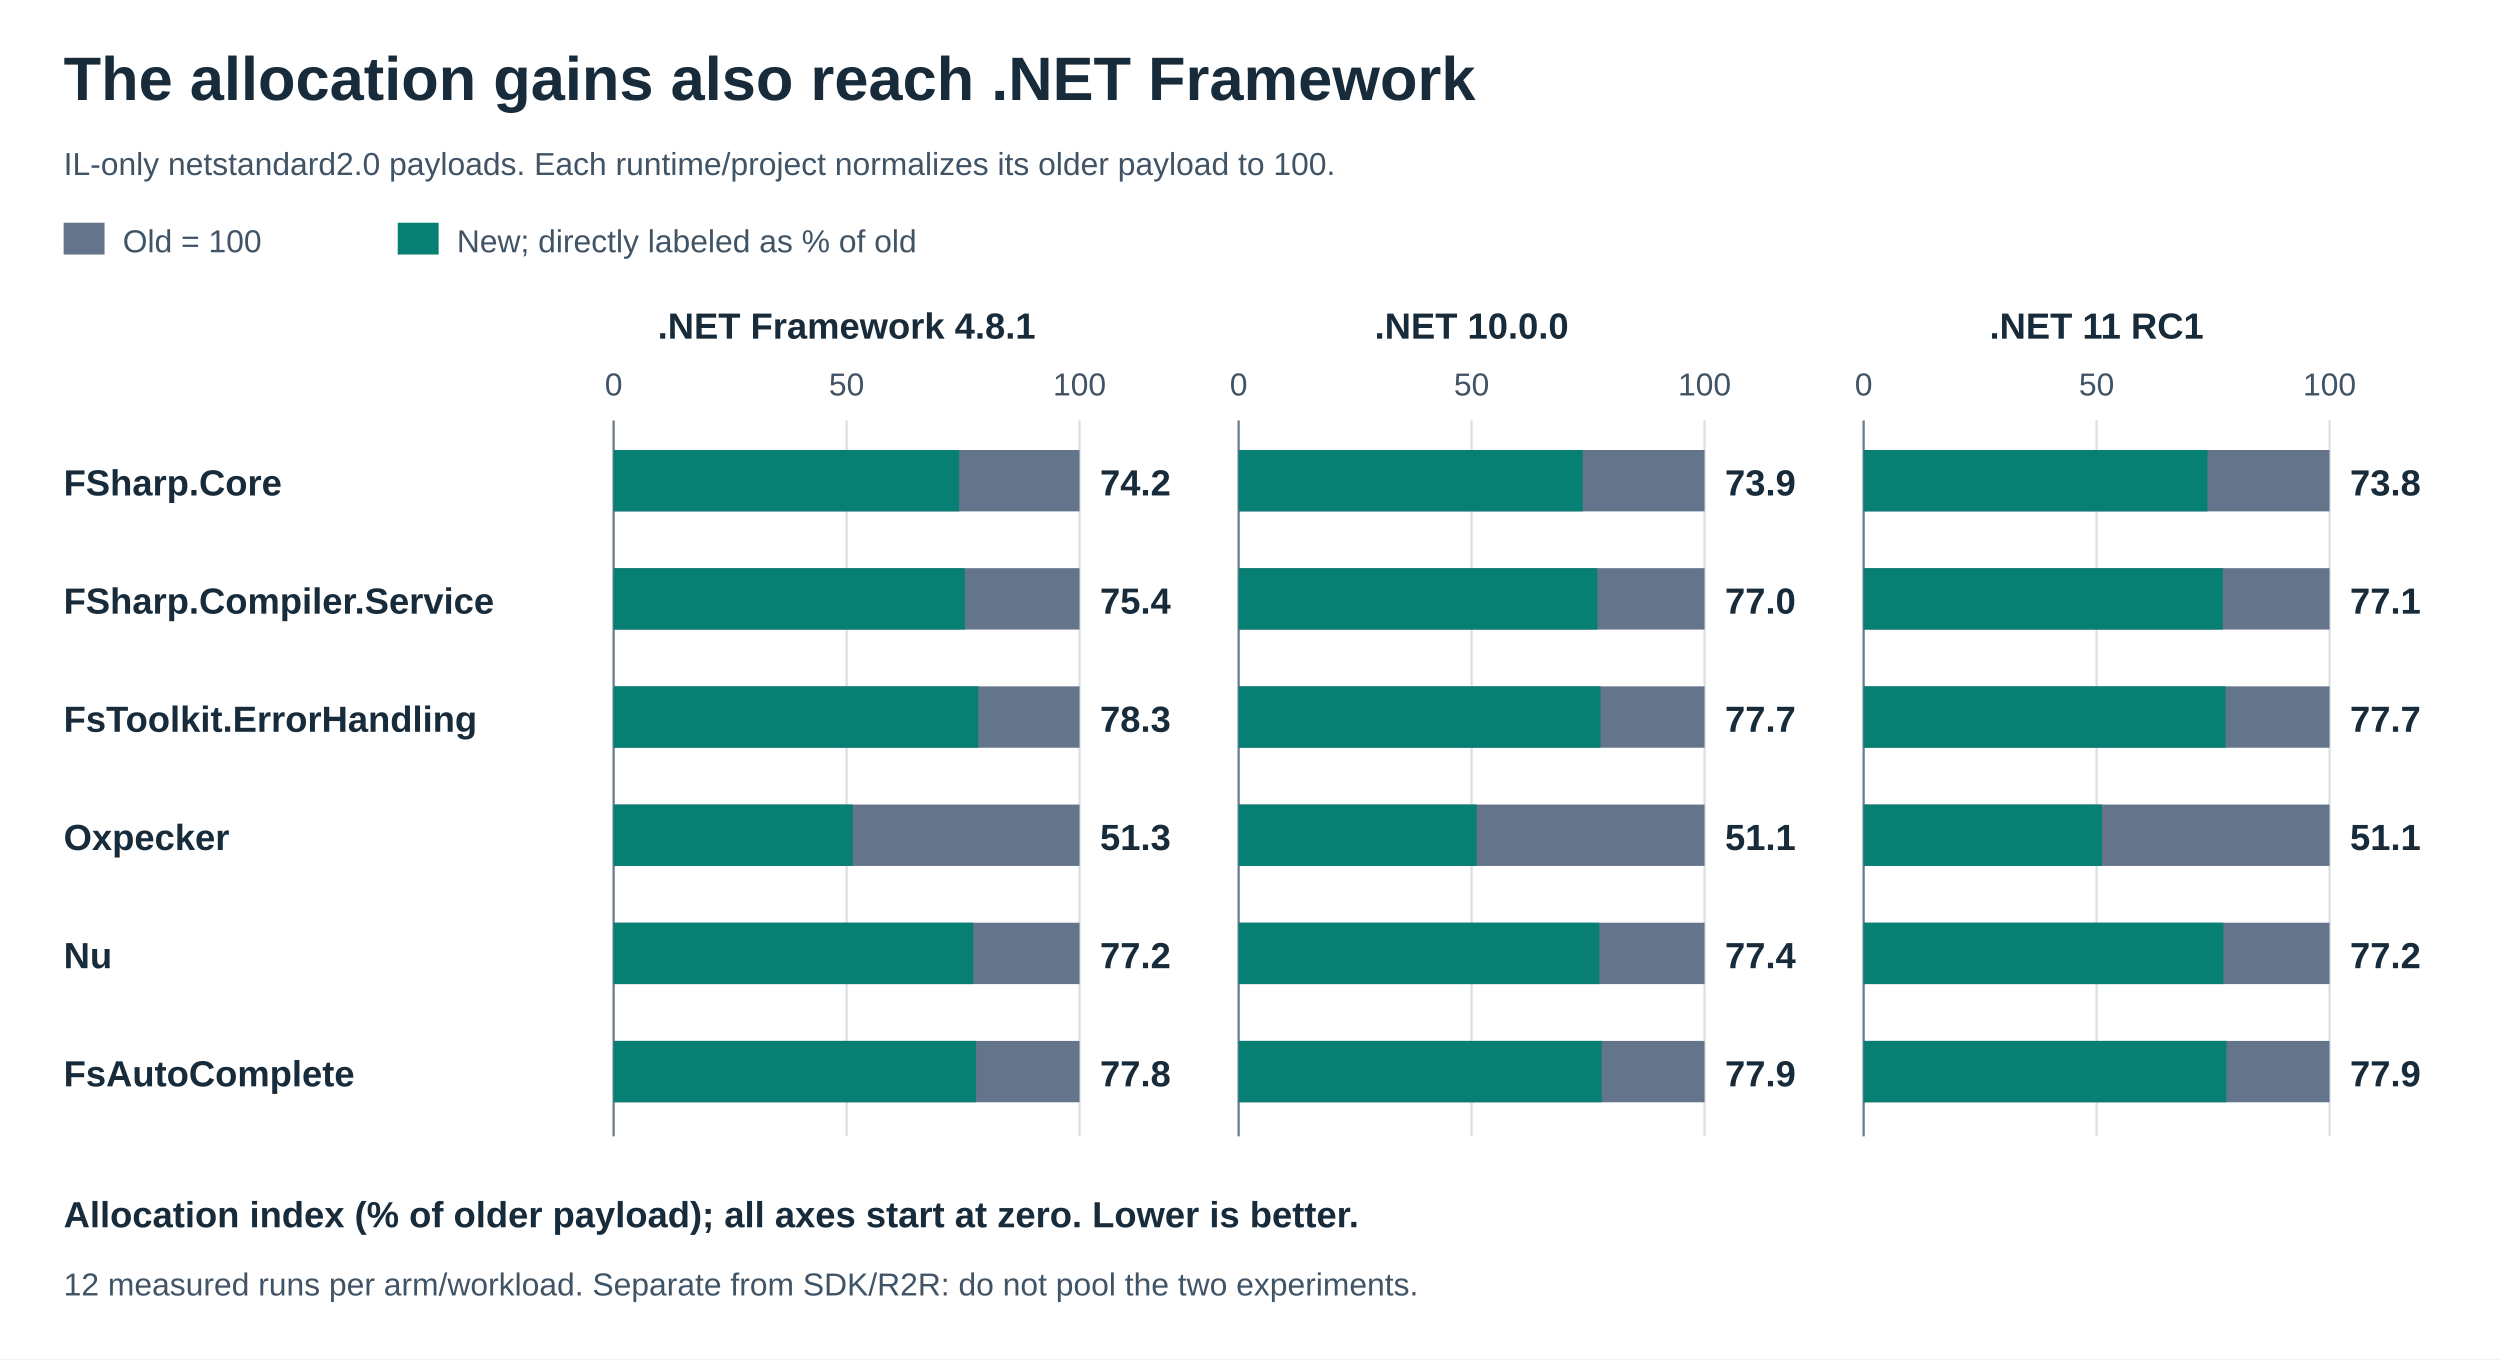
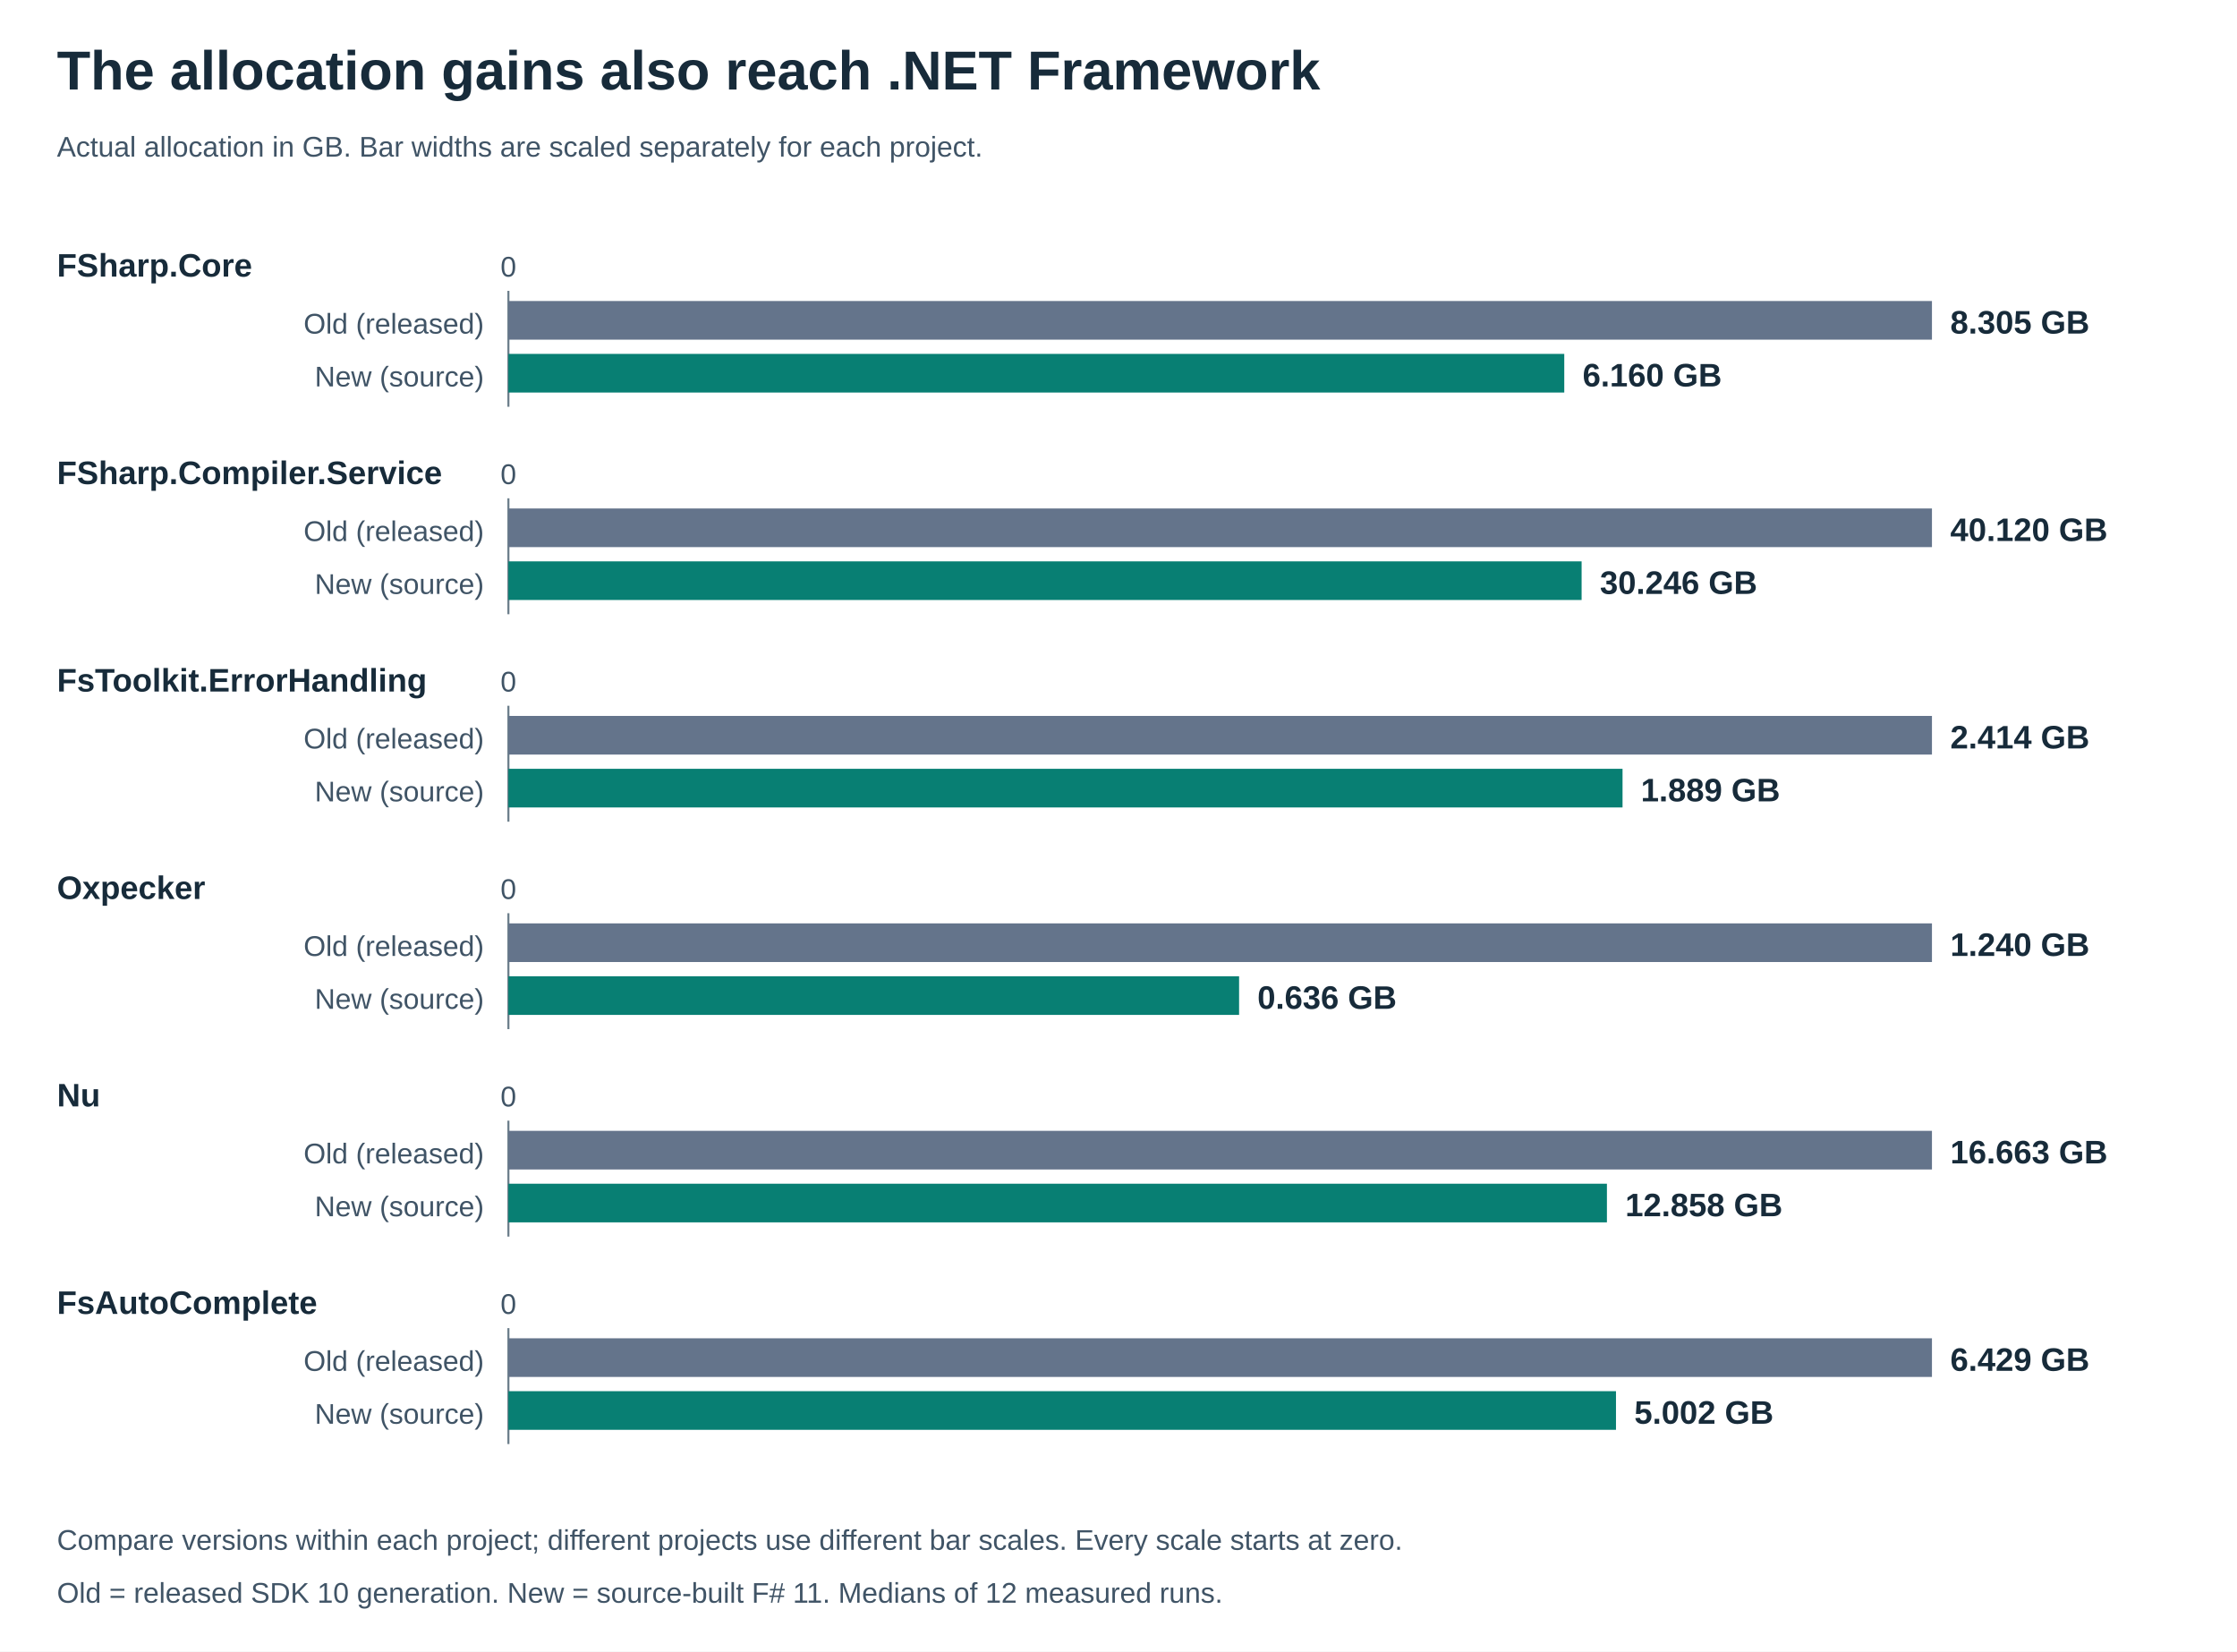
- <svg xmlns="http://www.w3.org/2000/svg" width="1100" height="598" viewBox="0 0 1100 598" role="img" aria-labelledby="title desc">
+ <svg xmlns="http://www.w3.org/2000/svg" width="1100" height="812" viewBox="0 0 1100 812" role="img" aria-labelledby="title desc">
  <style>text{font-family:Segoe UI,Arial,sans-serif;font-size:16px;fill:#172b3a}.title{font-size:27px;font-weight:700}.label{font-weight:600}.small{font-size:14px;fill:#405466}.grid{stroke:#d7e0e6;stroke-width:1}.axis{stroke:#6b7d8a;stroke-width:1}</style>
-   <rect width="1100" height="598" fill="#fff" />
+   <rect width="1100" height="812" fill="#fff" />
  <text x="28" y="44" class="title" text-anchor="start">The allocation gains also reach .NET Framework</text>
-   <text x="28" y="77" class="small" text-anchor="start">IL-only netstandard2.0 payloads. Each runtime/project normalizes its older payload to 100.</text>
-   <rect x="28" y="98" width="18.000" height="14" fill="#64748b" />
-   <text x="54" y="111" class="small" text-anchor="start">Old = 100</text>
-   <rect x="175" y="98" width="18.000" height="14" fill="#087f73" />
-   <text x="201" y="111" class="small" text-anchor="start">New; directly labeled as % of old</text>
-   <text x="372.5" y="149" class="label" text-anchor="middle">.NET Framework 4.8.1</text>
-   <line x1="270" y1="185" x2="270" y2="500" class="axis" />
-   <text x="270" y="174" class="small" text-anchor="middle">0</text>
-   <line x1="372.5" y1="185" x2="372.5" y2="500" class="grid" />
-   <text x="372.5" y="174" class="small" text-anchor="middle">50</text>
-   <line x1="475" y1="185" x2="475" y2="500" class="grid" />
-   <text x="475" y="174" class="small" text-anchor="middle">100</text>
-   <text x="28" y="218" class="label" text-anchor="start">FSharp.Core</text>
-   <rect x="270" y="198" width="205.000" height="27" fill="#64748b" />
-   <rect x="270" y="198" width="152.050" height="27" fill="#087f73" />
-   <text x="484" y="218" class="label" text-anchor="start">74.2</text>
-   <text x="28" y="270" class="label" text-anchor="start">FSharp.Compiler.Service</text>
-   <rect x="270" y="250" width="205.000" height="27" fill="#64748b" />
-   <rect x="270" y="250" width="154.548" height="27" fill="#087f73" />
-   <text x="484" y="270" class="label" text-anchor="start">75.4</text>
-   <text x="28" y="322" class="label" text-anchor="start">FsToolkit.ErrorHandling</text>
-   <rect x="270" y="302" width="205.000" height="27" fill="#64748b" />
-   <rect x="270" y="302" width="160.442" height="27" fill="#087f73" />
-   <text x="484" y="322" class="label" text-anchor="start">78.3</text>
-   <text x="28" y="374" class="label" text-anchor="start">Oxpecker</text>
-   <rect x="270" y="354" width="205.000" height="27" fill="#64748b" />
-   <rect x="270" y="354" width="105.223" height="27" fill="#087f73" />
-   <text x="484" y="374" class="label" text-anchor="start">51.3</text>
-   <text x="28" y="426" class="label" text-anchor="start">Nu</text>
-   <rect x="270" y="406" width="205.000" height="27" fill="#64748b" />
-   <rect x="270" y="406" width="158.193" height="27" fill="#087f73" />
-   <text x="484" y="426" class="label" text-anchor="start">77.2</text>
-   <text x="28" y="478" class="label" text-anchor="start">FsAutoComplete</text>
-   <rect x="270" y="458" width="205.000" height="27" fill="#64748b" />
-   <rect x="270" y="458" width="159.498" height="27" fill="#087f73" />
-   <text x="484" y="478" class="label" text-anchor="start">77.8</text>
-   <text x="647.5" y="149" class="label" text-anchor="middle">.NET 10.0.0</text>
-   <line x1="545" y1="185" x2="545" y2="500" class="axis" />
-   <text x="545" y="174" class="small" text-anchor="middle">0</text>
-   <line x1="647.5" y1="185" x2="647.5" y2="500" class="grid" />
-   <text x="647.5" y="174" class="small" text-anchor="middle">50</text>
-   <line x1="750" y1="185" x2="750" y2="500" class="grid" />
-   <text x="750" y="174" class="small" text-anchor="middle">100</text>
-   <rect x="545" y="198" width="205.000" height="27" fill="#64748b" />
-   <rect x="545" y="198" width="151.414" height="27" fill="#087f73" />
-   <text x="759" y="218" class="label" text-anchor="start">73.9</text>
-   <rect x="545" y="250" width="205.000" height="27" fill="#64748b" />
-   <rect x="545" y="250" width="157.858" height="27" fill="#087f73" />
-   <text x="759" y="270" class="label" text-anchor="start">77.0</text>
-   <rect x="545" y="302" width="205.000" height="27" fill="#64748b" />
-   <rect x="545" y="302" width="159.265" height="27" fill="#087f73" />
-   <text x="759" y="322" class="label" text-anchor="start">77.7</text>
-   <rect x="545" y="354" width="205.000" height="27" fill="#64748b" />
-   <rect x="545" y="354" width="104.752" height="27" fill="#087f73" />
-   <text x="759" y="374" class="label" text-anchor="start">51.1</text>
-   <rect x="545" y="406" width="205.000" height="27" fill="#64748b" />
-   <rect x="545" y="406" width="158.685" height="27" fill="#087f73" />
-   <text x="759" y="426" class="label" text-anchor="start">77.4</text>
-   <rect x="545" y="458" width="205.000" height="27" fill="#64748b" />
-   <rect x="545" y="458" width="159.740" height="27" fill="#087f73" />
-   <text x="759" y="478" class="label" text-anchor="start">77.9</text>
-   <text x="922.5" y="149" class="label" text-anchor="middle">.NET 11 RC1</text>
-   <line x1="820" y1="185" x2="820" y2="500" class="axis" />
-   <text x="820" y="174" class="small" text-anchor="middle">0</text>
-   <line x1="922.5" y1="185" x2="922.5" y2="500" class="grid" />
-   <text x="922.5" y="174" class="small" text-anchor="middle">50</text>
-   <line x1="1025" y1="185" x2="1025" y2="500" class="grid" />
-   <text x="1025" y="174" class="small" text-anchor="middle">100</text>
-   <rect x="820" y="198" width="205.000" height="27" fill="#64748b" />
-   <rect x="820" y="198" width="151.307" height="27" fill="#087f73" />
-   <text x="1034" y="218" class="label" text-anchor="start">73.8</text>
-   <rect x="820" y="250" width="205.000" height="27" fill="#64748b" />
-   <rect x="820" y="250" width="158.040" height="27" fill="#087f73" />
-   <text x="1034" y="270" class="label" text-anchor="start">77.1</text>
-   <rect x="820" y="302" width="205.000" height="27" fill="#64748b" />
-   <rect x="820" y="302" width="159.295" height="27" fill="#087f73" />
-   <text x="1034" y="322" class="label" text-anchor="start">77.7</text>
-   <rect x="820" y="354" width="205.000" height="27" fill="#64748b" />
-   <rect x="820" y="354" width="104.846" height="27" fill="#087f73" />
-   <text x="1034" y="374" class="label" text-anchor="start">51.1</text>
-   <rect x="820" y="406" width="205.000" height="27" fill="#64748b" />
-   <rect x="820" y="406" width="158.298" height="27" fill="#087f73" />
-   <text x="1034" y="426" class="label" text-anchor="start">77.2</text>
-   <rect x="820" y="458" width="205.000" height="27" fill="#64748b" />
-   <rect x="820" y="458" width="159.613" height="27" fill="#087f73" />
-   <text x="1034" y="478" class="label" text-anchor="start">77.9</text>
-   <text x="28" y="540" class="label" text-anchor="start">Allocation index (% of older payload); all axes start at zero. Lower is better.</text>
-   <text x="28" y="570" class="small" text-anchor="start">12 measured runs per arm/workload. Separate from SDK/R2R: do not pool the two experiments.</text>
+   <text x="28" y="77" class="small" text-anchor="start">Actual allocation in GB. Bar widths are scaled separately for each project.</text>
+   <text x="28" y="136" class="label" text-anchor="start">FSharp.Core</text>
+   <text x="250" y="136" class="small" text-anchor="middle">0</text>
+   <line x1="250" y1="143" x2="250" y2="200" class="axis" />
+   <text x="238" y="164" class="small" text-anchor="end">Old (released)</text>
+   <rect x="250" y="148" width="700.000" height="19" fill="#64748b" />
+   <text x="959" y="164" class="label" text-anchor="start">8.305 GB</text>
+   <text x="238" y="190" class="small" text-anchor="end">New (source)</text>
+   <rect x="250" y="174" width="519.196" height="19" fill="#087f73" />
+   <text x="778.196" y="190" class="label" text-anchor="start">6.160 GB</text>
+   <text x="28" y="238" class="label" text-anchor="start">FSharp.Compiler.Service</text>
+   <text x="250" y="238" class="small" text-anchor="middle">0</text>
+   <line x1="250" y1="245" x2="250" y2="302" class="axis" />
+   <text x="238" y="266" class="small" text-anchor="end">Old (released)</text>
+   <rect x="250" y="250" width="700.000" height="19" fill="#64748b" />
+   <text x="959" y="266" class="label" text-anchor="start">40.120 GB</text>
+   <text x="238" y="292" class="small" text-anchor="end">New (source)</text>
+   <rect x="250" y="276" width="527.724" height="19" fill="#087f73" />
+   <text x="786.724" y="292" class="label" text-anchor="start">30.246 GB</text>
+   <text x="28" y="340" class="label" text-anchor="start">FsToolkit.ErrorHandling</text>
+   <text x="250" y="340" class="small" text-anchor="middle">0</text>
+   <line x1="250" y1="347" x2="250" y2="404" class="axis" />
+   <text x="238" y="368" class="small" text-anchor="end">Old (released)</text>
+   <rect x="250" y="352" width="700.000" height="19" fill="#64748b" />
+   <text x="959" y="368" class="label" text-anchor="start">2.414 GB</text>
+   <text x="238" y="394" class="small" text-anchor="end">New (source)</text>
+   <rect x="250" y="378" width="547.851" height="19" fill="#087f73" />
+   <text x="806.851" y="394" class="label" text-anchor="start">1.889 GB</text>
+   <text x="28" y="442" class="label" text-anchor="start">Oxpecker</text>
+   <text x="250" y="442" class="small" text-anchor="middle">0</text>
+   <line x1="250" y1="449" x2="250" y2="506" class="axis" />
+   <text x="238" y="470" class="small" text-anchor="end">Old (released)</text>
+   <rect x="250" y="454" width="700.000" height="19" fill="#64748b" />
+   <text x="959" y="470" class="label" text-anchor="start">1.240 GB</text>
+   <text x="238" y="496" class="small" text-anchor="end">New (source)</text>
+   <rect x="250" y="480" width="359.299" height="19" fill="#087f73" />
+   <text x="618.299" y="496" class="label" text-anchor="start">0.636 GB</text>
+   <text x="28" y="544" class="label" text-anchor="start">Nu</text>
+   <text x="250" y="544" class="small" text-anchor="middle">0</text>
+   <line x1="250" y1="551" x2="250" y2="608" class="axis" />
+   <text x="238" y="572" class="small" text-anchor="end">Old (released)</text>
+   <rect x="250" y="556" width="700.000" height="19" fill="#64748b" />
+   <text x="959" y="572" class="label" text-anchor="start">16.663 GB</text>
+   <text x="238" y="598" class="small" text-anchor="end">New (source)</text>
+   <rect x="250" y="582" width="540.171" height="19" fill="#087f73" />
+   <text x="799.171" y="598" class="label" text-anchor="start">12.858 GB</text>
+   <text x="28" y="646" class="label" text-anchor="start">FsAutoComplete</text>
+   <text x="250" y="646" class="small" text-anchor="middle">0</text>
+   <line x1="250" y1="653" x2="250" y2="710" class="axis" />
+   <text x="238" y="674" class="small" text-anchor="end">Old (released)</text>
+   <rect x="250" y="658" width="700.000" height="19" fill="#64748b" />
+   <text x="959" y="674" class="label" text-anchor="start">6.429 GB</text>
+   <text x="238" y="700" class="small" text-anchor="end">New (source)</text>
+   <rect x="250" y="684" width="544.628" height="19" fill="#087f73" />
+   <text x="803.628" y="700" class="label" text-anchor="start">5.002 GB</text>
+   <text x="28" y="762" class="small" text-anchor="start">Compare versions within each project; different projects use different bar scales. Every scale starts at zero.</text>
+   <text x="28" y="788" class="small" text-anchor="start">Old = released SDK 10 generation. New = source-built F# 11. Medians of 12 measured runs.</text>
</svg>
